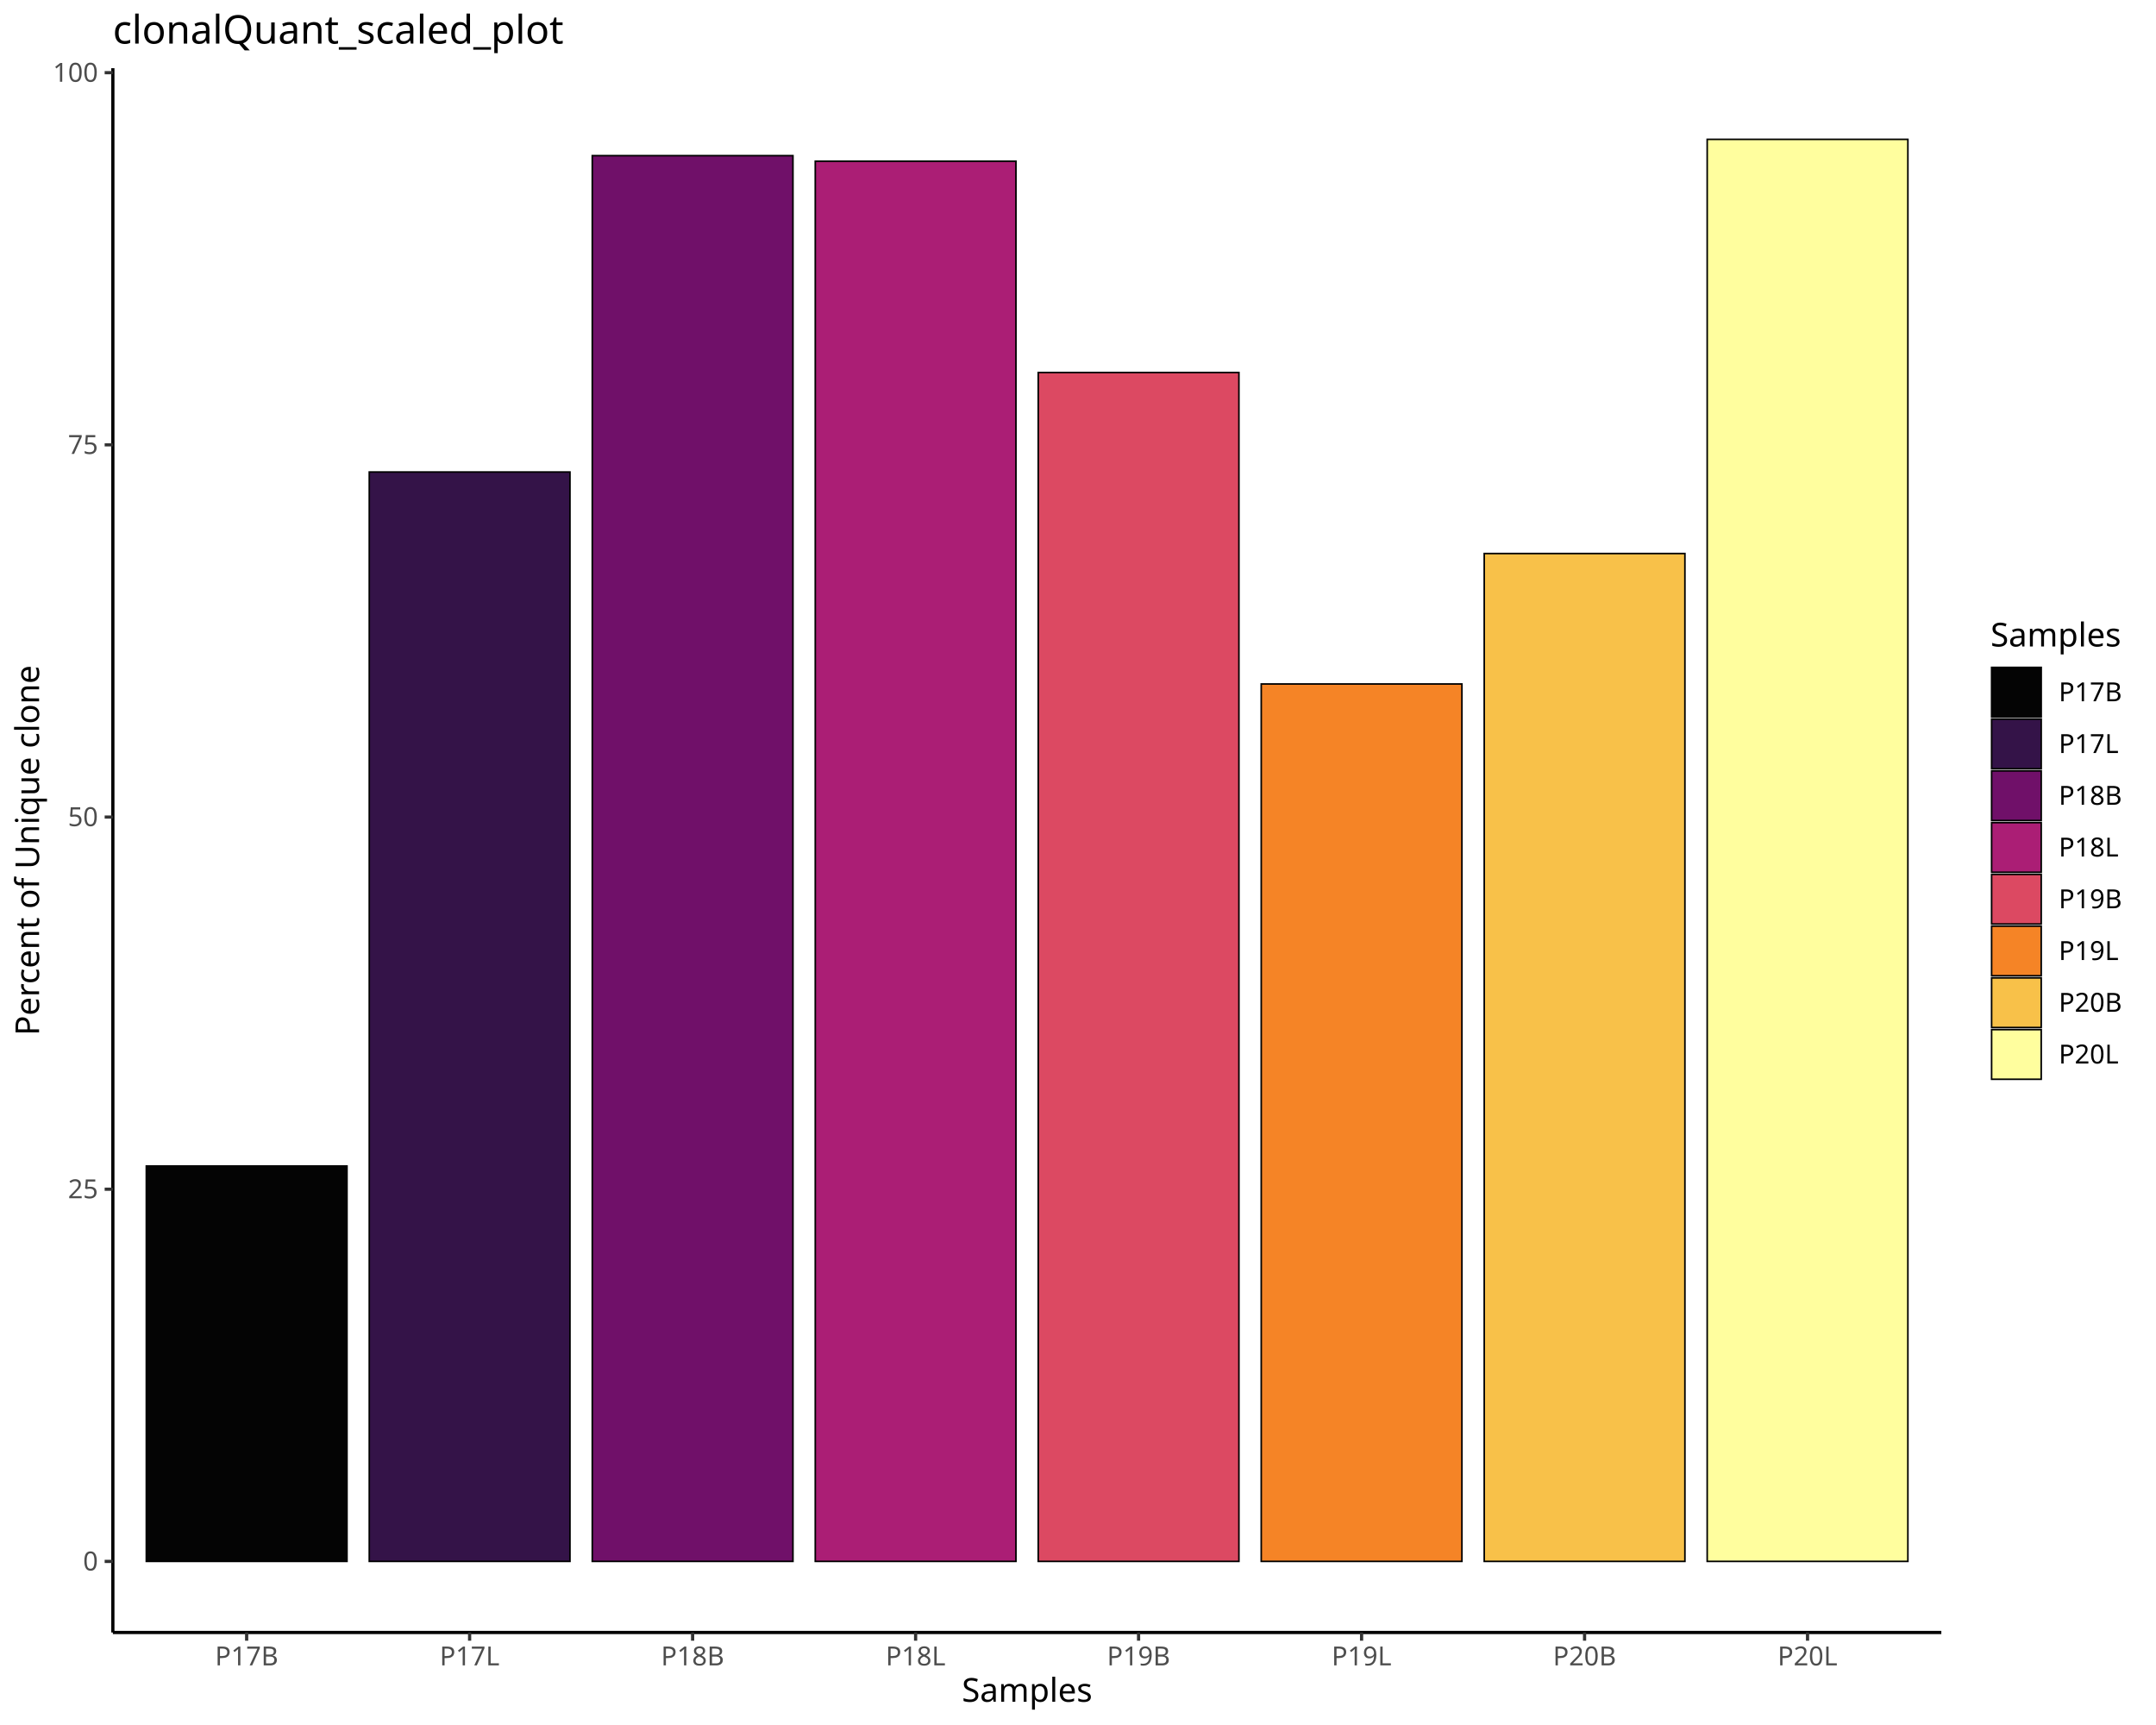
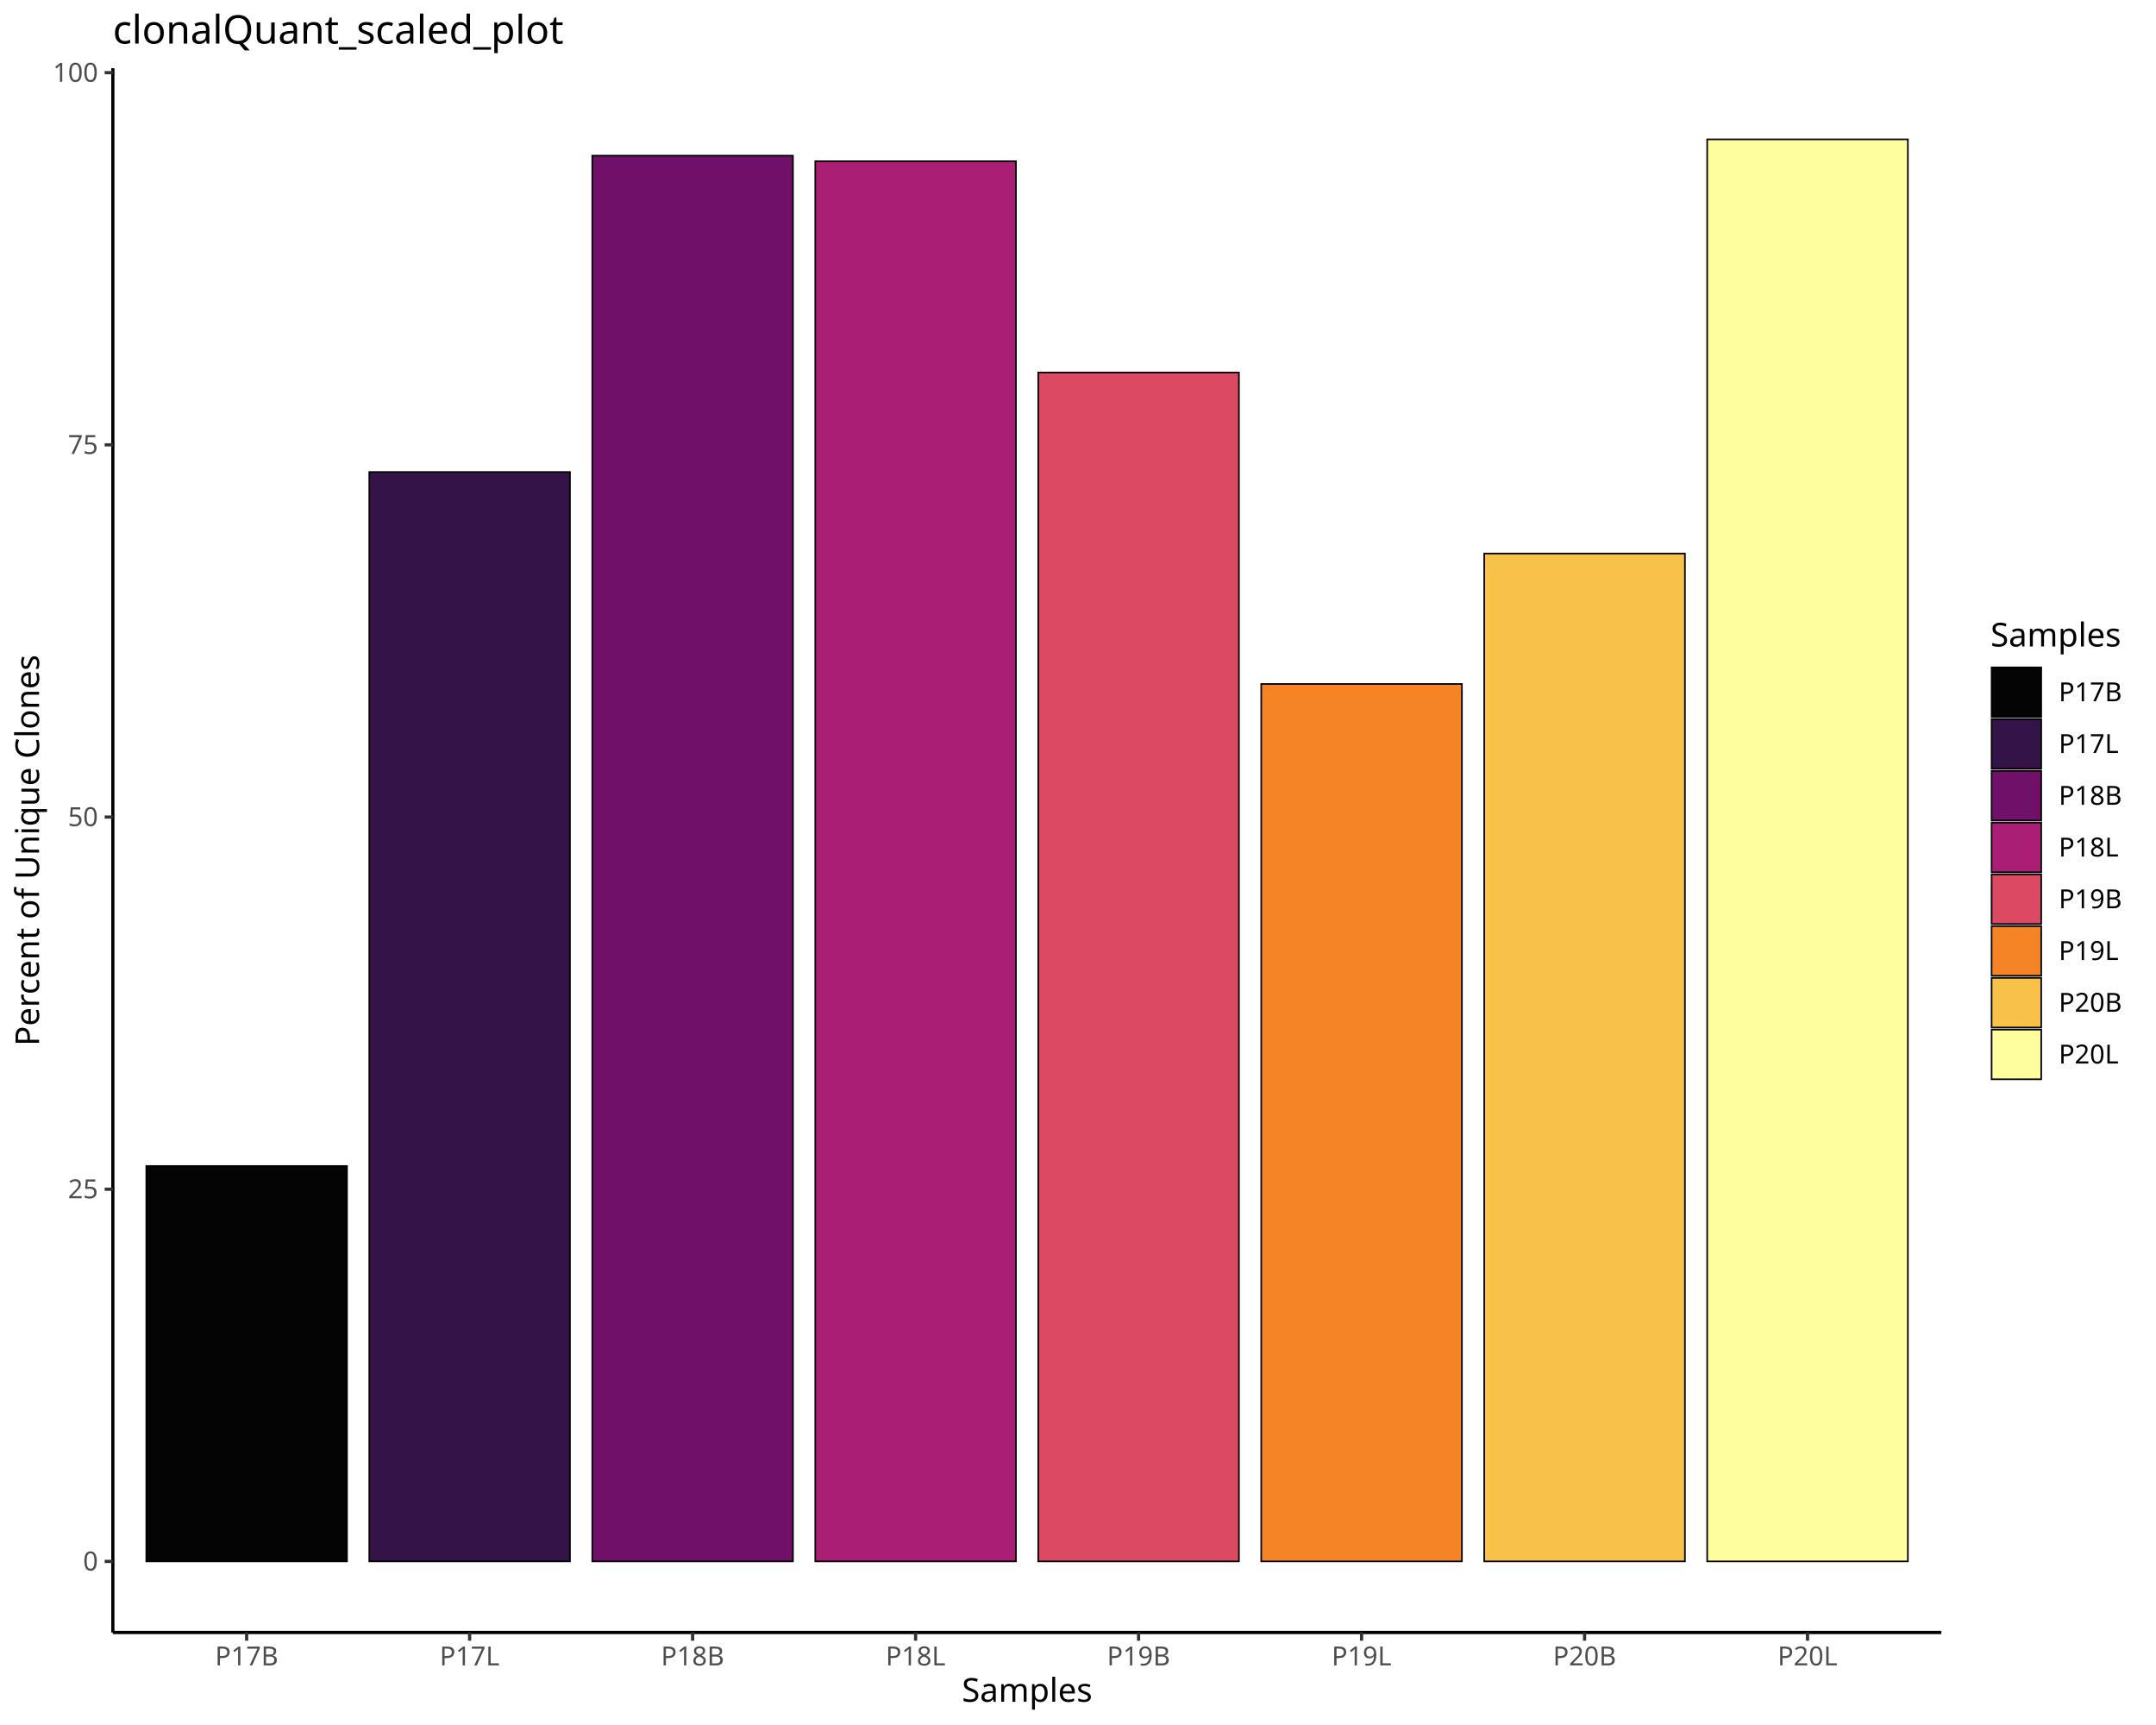
<svg xmlns="http://www.w3.org/2000/svg" class="svglite" data-engine-version="2.0" width="720.00pt" height="576.00pt" viewBox="0 0 720.00 576.00">
  <defs>
    <style type="text/css">
    .svglite line, .svglite polyline, .svglite polygon, .svglite path, .svglite rect, .svglite circle {
      fill: none;
      stroke: #000000;
      stroke-linecap: round;
      stroke-linejoin: round;
      stroke-miterlimit: 10.00;
    }
  </style>
  </defs>
  <rect width="100%" height="100%" style="stroke: none; fill: #FFFFFF;" />
  <defs>
    <clipPath id="cpMC4wMHw3MjAuMDB8MC4wMHw1NzYuMDA=">
      <rect x="0.00" y="0.00" width="720.00" height="576.00" />
    </clipPath>
  </defs>
  <g clip-path="url(#cpMC4wMHw3MjAuMDB8MC4wMHw1NzYuMDA=)">
    <rect x="-0" y="0.00" width="720.00" height="576.00" style="stroke-width: 1.07; stroke: #FFFFFF; fill: #FFFFFF;" />
  </g>
  <defs>
    <clipPath id="cpMzcuNjl8NjQ4LjMxfDIyLjc4fDU0NS4xMQ==">
      <rect x="37.69" y="22.78" width="610.62" height="522.33" />
    </clipPath>
  </defs>
  <g clip-path="url(#cpMzcuNjl8NjQ4LjMxfDIyLjc4fDU0NS4xMQ==)">
    <rect x="37.69" y="22.78" width="610.62" height="522.33" style="stroke-width: 1.07; stroke: none; fill: #FFFFFF;" />
    <rect x="48.86" y="389.34" width="67.02" height="132.03" style="stroke-width: 0.53; stroke-linecap: butt; stroke-linejoin: miter; fill: #040404;" />
    <rect x="123.32" y="157.61" width="67.02" height="363.76" style="stroke-width: 0.53; stroke-linecap: butt; stroke-linejoin: miter; fill: #341348;" />
    <rect x="197.79" y="51.97" width="67.02" height="469.40" style="stroke-width: 0.53; stroke-linecap: butt; stroke-linejoin: miter; fill: #701069;" />
    <rect x="272.26" y="53.83" width="67.02" height="467.54" style="stroke-width: 0.53; stroke-linecap: butt; stroke-linejoin: miter; fill: #AB1E75;" />
    <rect x="346.72" y="124.38" width="67.02" height="396.99" style="stroke-width: 0.53; stroke-linecap: butt; stroke-linejoin: miter; fill: #DC4962;" />
    <rect x="421.19" y="228.39" width="67.02" height="292.98" style="stroke-width: 0.53; stroke-linecap: butt; stroke-linejoin: miter; fill: #F58426;" />
    <rect x="495.66" y="184.83" width="67.02" height="336.54" style="stroke-width: 0.53; stroke-linecap: butt; stroke-linejoin: miter; fill: #F8C149;" />
    <rect x="570.12" y="46.53" width="67.02" height="474.84" style="stroke-width: 0.53; stroke-linecap: butt; stroke-linejoin: miter; fill: #FFFE9E;" />
  </g>
  <g clip-path="url(#cpMC4wMHw3MjAuMDB8MC4wMHw1NzYuMDA=)">
    <polyline points="37.69,545.11 37.69,22.78 " style="stroke-width: 1.07; stroke-linecap: butt;" />
    <text x="32.76" y="524.40" text-anchor="end" style="font-size: 8.80px; fill: #4D4D4D; font-family: sans;" textLength="4.89px" lengthAdjust="spacingAndGlyphs">0</text>
    <text x="32.76" y="400.12" text-anchor="end" style="font-size: 8.80px; fill: #4D4D4D; font-family: sans;" textLength="9.79px" lengthAdjust="spacingAndGlyphs">25</text>
    <text x="32.76" y="275.85" text-anchor="end" style="font-size: 8.80px; fill: #4D4D4D; font-family: sans;" textLength="9.79px" lengthAdjust="spacingAndGlyphs">50</text>
    <text x="32.76" y="151.57" text-anchor="end" style="font-size: 8.80px; fill: #4D4D4D; font-family: sans;" textLength="9.79px" lengthAdjust="spacingAndGlyphs">75</text>
    <text x="32.76" y="27.30" text-anchor="end" style="font-size: 8.80px; fill: #4D4D4D; font-family: sans;" textLength="14.68px" lengthAdjust="spacingAndGlyphs">100</text>
    <polyline points="34.95,521.37 37.69,521.37 " style="stroke-width: 1.07; stroke: #333333; stroke-linecap: butt;" />
    <polyline points="34.95,397.09 37.69,397.09 " style="stroke-width: 1.07; stroke: #333333; stroke-linecap: butt;" />
    <polyline points="34.95,272.82 37.69,272.82 " style="stroke-width: 1.07; stroke: #333333; stroke-linecap: butt;" />
    <polyline points="34.95,148.54 37.69,148.54 " style="stroke-width: 1.07; stroke: #333333; stroke-linecap: butt;" />
    <polyline points="34.95,24.27 37.69,24.27 " style="stroke-width: 1.07; stroke: #333333; stroke-linecap: butt;" />
    <polyline points="37.69,545.11 648.31,545.11 " style="stroke-width: 1.07; stroke-linecap: butt;" />
    <polyline points="82.37,547.85 82.37,545.11 " style="stroke-width: 1.07; stroke: #333333; stroke-linecap: butt;" />
    <polyline points="156.83,547.85 156.83,545.11 " style="stroke-width: 1.07; stroke: #333333; stroke-linecap: butt;" />
    <polyline points="231.30,547.85 231.30,545.11 " style="stroke-width: 1.07; stroke: #333333; stroke-linecap: butt;" />
    <polyline points="305.77,547.85 305.77,545.11 " style="stroke-width: 1.07; stroke: #333333; stroke-linecap: butt;" />
    <polyline points="380.23,547.85 380.23,545.11 " style="stroke-width: 1.07; stroke: #333333; stroke-linecap: butt;" />
    <polyline points="454.70,547.85 454.70,545.11 " style="stroke-width: 1.07; stroke: #333333; stroke-linecap: butt;" />
    <polyline points="529.17,547.85 529.17,545.11 " style="stroke-width: 1.07; stroke: #333333; stroke-linecap: butt;" />
    <polyline points="603.63,547.85 603.63,545.11 " style="stroke-width: 1.07; stroke: #333333; stroke-linecap: butt;" />
    <text x="82.37" y="556.10" text-anchor="middle" style="font-size: 8.80px; fill: #4D4D4D; font-family: sans;" textLength="21.53px" lengthAdjust="spacingAndGlyphs">P17B</text>
    <text x="156.83" y="556.10" text-anchor="middle" style="font-size: 8.80px; fill: #4D4D4D; font-family: sans;" textLength="20.56px" lengthAdjust="spacingAndGlyphs">P17L</text>
    <text x="231.30" y="556.10" text-anchor="middle" style="font-size: 8.80px; fill: #4D4D4D; font-family: sans;" textLength="21.53px" lengthAdjust="spacingAndGlyphs">P18B</text>
    <text x="305.77" y="556.10" text-anchor="middle" style="font-size: 8.80px; fill: #4D4D4D; font-family: sans;" textLength="20.56px" lengthAdjust="spacingAndGlyphs">P18L</text>
    <text x="380.23" y="556.10" text-anchor="middle" style="font-size: 8.80px; fill: #4D4D4D; font-family: sans;" textLength="21.53px" lengthAdjust="spacingAndGlyphs">P19B</text>
    <text x="454.70" y="556.10" text-anchor="middle" style="font-size: 8.80px; fill: #4D4D4D; font-family: sans;" textLength="20.56px" lengthAdjust="spacingAndGlyphs">P19L</text>
    <text x="529.17" y="556.10" text-anchor="middle" style="font-size: 8.80px; fill: #4D4D4D; font-family: sans;" textLength="21.53px" lengthAdjust="spacingAndGlyphs">P20B</text>
    <text x="603.63" y="556.10" text-anchor="middle" style="font-size: 8.80px; fill: #4D4D4D; font-family: sans;" textLength="20.56px" lengthAdjust="spacingAndGlyphs">P20L</text>
    <text x="343.00" y="568.24" text-anchor="middle" style="font-size: 11.00px; font-family: sans;" textLength="42.81px" lengthAdjust="spacingAndGlyphs">Samples</text>
-     <text transform="translate(13.05,283.95) rotate(-90)" text-anchor="middle" style="font-size: 11.00px; font-family: sans;" textLength="117.42px" lengthAdjust="spacingAndGlyphs">Percent of Unique clone</text>
+     <text transform="translate(13.05,283.95) rotate(-90)" text-anchor="middle" style="font-size: 11.00px; font-family: sans;" textLength="125.37px" lengthAdjust="spacingAndGlyphs">Percent of Unique Clones</text>
    <rect x="659.27" y="201.68" width="55.25" height="164.53" style="stroke-width: 1.07; stroke: none; fill: #FFFFFF;" />
    <text x="664.75" y="215.87" style="font-size: 11.00px; font-family: sans;" textLength="42.81px" lengthAdjust="spacingAndGlyphs">Samples</text>
    <rect x="665.10" y="222.85" width="16.57" height="16.57" style="stroke-width: 0.53; stroke-linecap: butt; stroke-linejoin: miter; fill: #040404;" />
    <rect x="665.10" y="240.13" width="16.57" height="16.57" style="stroke-width: 0.53; stroke-linecap: butt; stroke-linejoin: miter; fill: #341348;" />
    <rect x="665.10" y="257.41" width="16.57" height="16.57" style="stroke-width: 0.53; stroke-linecap: butt; stroke-linejoin: miter; fill: #701069;" />
    <rect x="665.10" y="274.69" width="16.57" height="16.57" style="stroke-width: 0.53; stroke-linecap: butt; stroke-linejoin: miter; fill: #AB1E75;" />
    <rect x="665.10" y="291.97" width="16.57" height="16.57" style="stroke-width: 0.53; stroke-linecap: butt; stroke-linejoin: miter; fill: #DC4962;" />
    <rect x="665.10" y="309.25" width="16.57" height="16.57" style="stroke-width: 0.53; stroke-linecap: butt; stroke-linejoin: miter; fill: #F58426;" />
    <rect x="665.10" y="326.53" width="16.57" height="16.57" style="stroke-width: 0.53; stroke-linecap: butt; stroke-linejoin: miter; fill: #F8C149;" />
    <rect x="665.10" y="343.81" width="16.57" height="16.57" style="stroke-width: 0.53; stroke-linecap: butt; stroke-linejoin: miter; fill: #FFFE9E;" />
    <text x="687.51" y="234.16" style="font-size: 8.80px; font-family: sans;" textLength="21.53px" lengthAdjust="spacingAndGlyphs">P17B</text>
    <text x="687.51" y="251.44" style="font-size: 8.80px; font-family: sans;" textLength="20.56px" lengthAdjust="spacingAndGlyphs">P17L</text>
    <text x="687.51" y="268.72" style="font-size: 8.80px; font-family: sans;" textLength="21.53px" lengthAdjust="spacingAndGlyphs">P18B</text>
    <text x="687.51" y="286.00" style="font-size: 8.80px; font-family: sans;" textLength="20.56px" lengthAdjust="spacingAndGlyphs">P18L</text>
    <text x="687.51" y="303.28" style="font-size: 8.80px; font-family: sans;" textLength="21.53px" lengthAdjust="spacingAndGlyphs">P19B</text>
    <text x="687.51" y="320.56" style="font-size: 8.80px; font-family: sans;" textLength="20.56px" lengthAdjust="spacingAndGlyphs">P19L</text>
    <text x="687.51" y="337.84" style="font-size: 8.80px; font-family: sans;" textLength="21.53px" lengthAdjust="spacingAndGlyphs">P20B</text>
    <text x="687.51" y="355.12" style="font-size: 8.80px; font-family: sans;" textLength="20.56px" lengthAdjust="spacingAndGlyphs">P20L</text>
    <text x="37.69" y="14.56" style="font-size: 13.20px; font-family: sans;" textLength="144.59px" lengthAdjust="spacingAndGlyphs">clonalQuant_scaled_plot</text>
  </g>
</svg>
